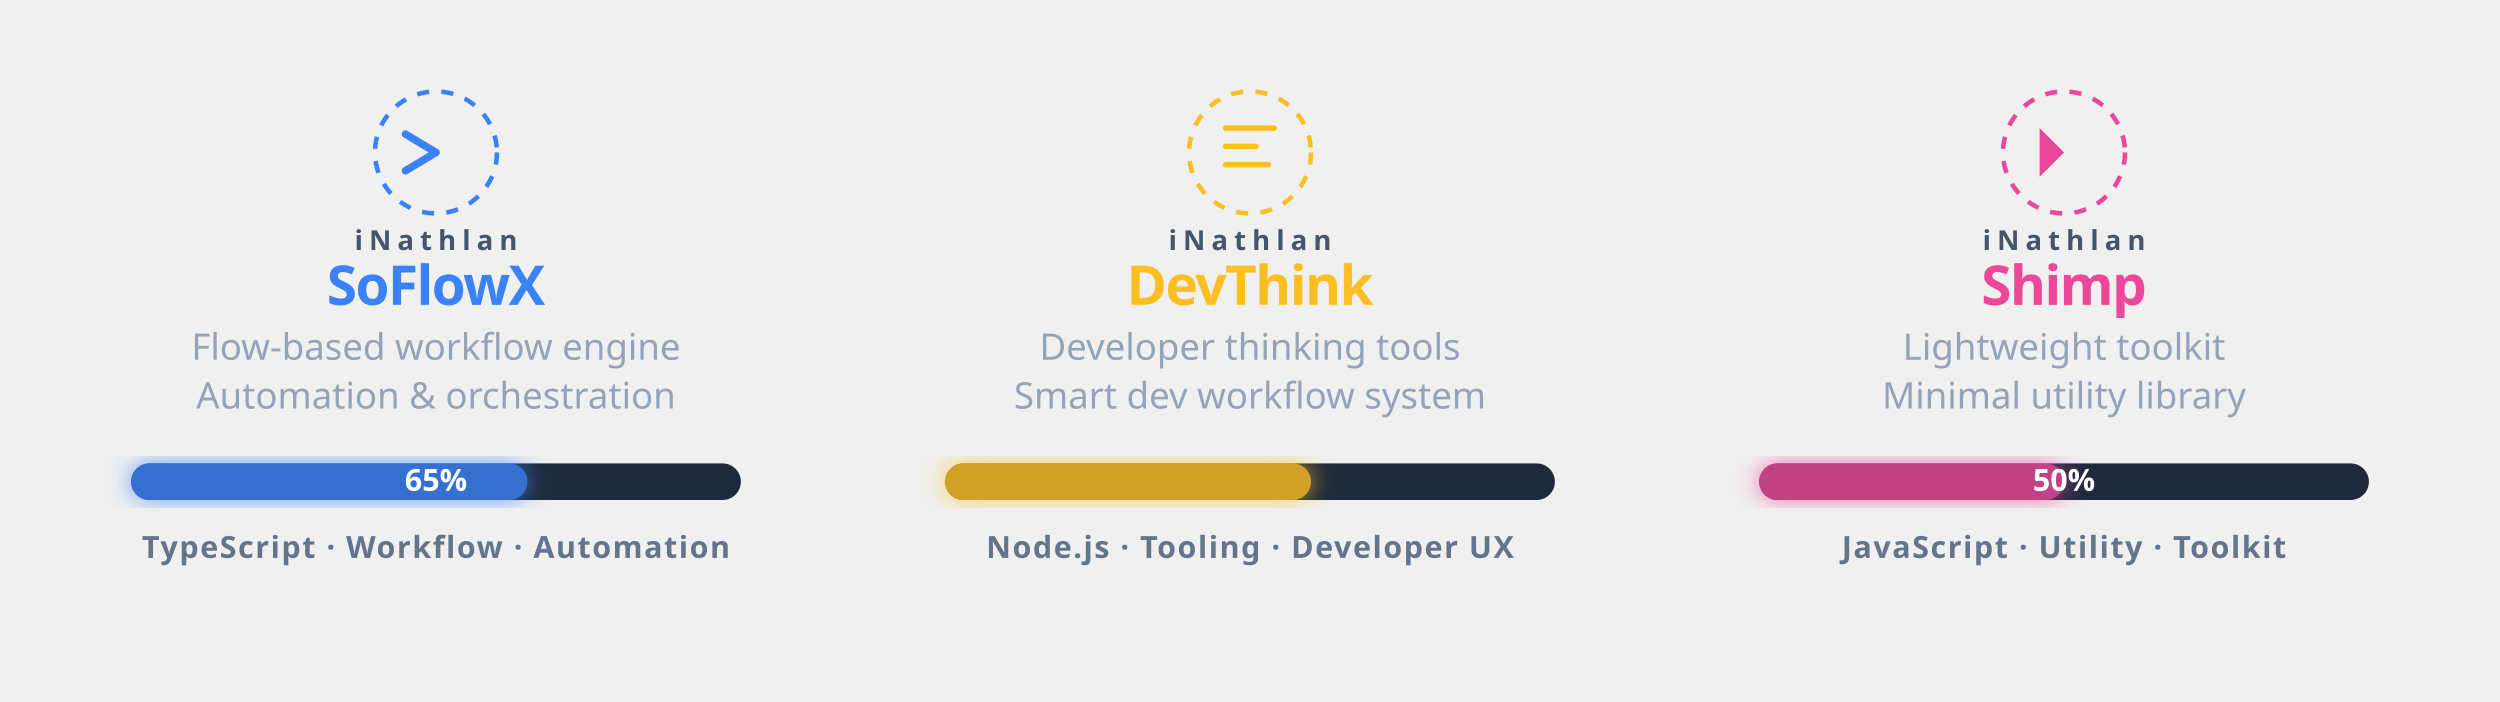
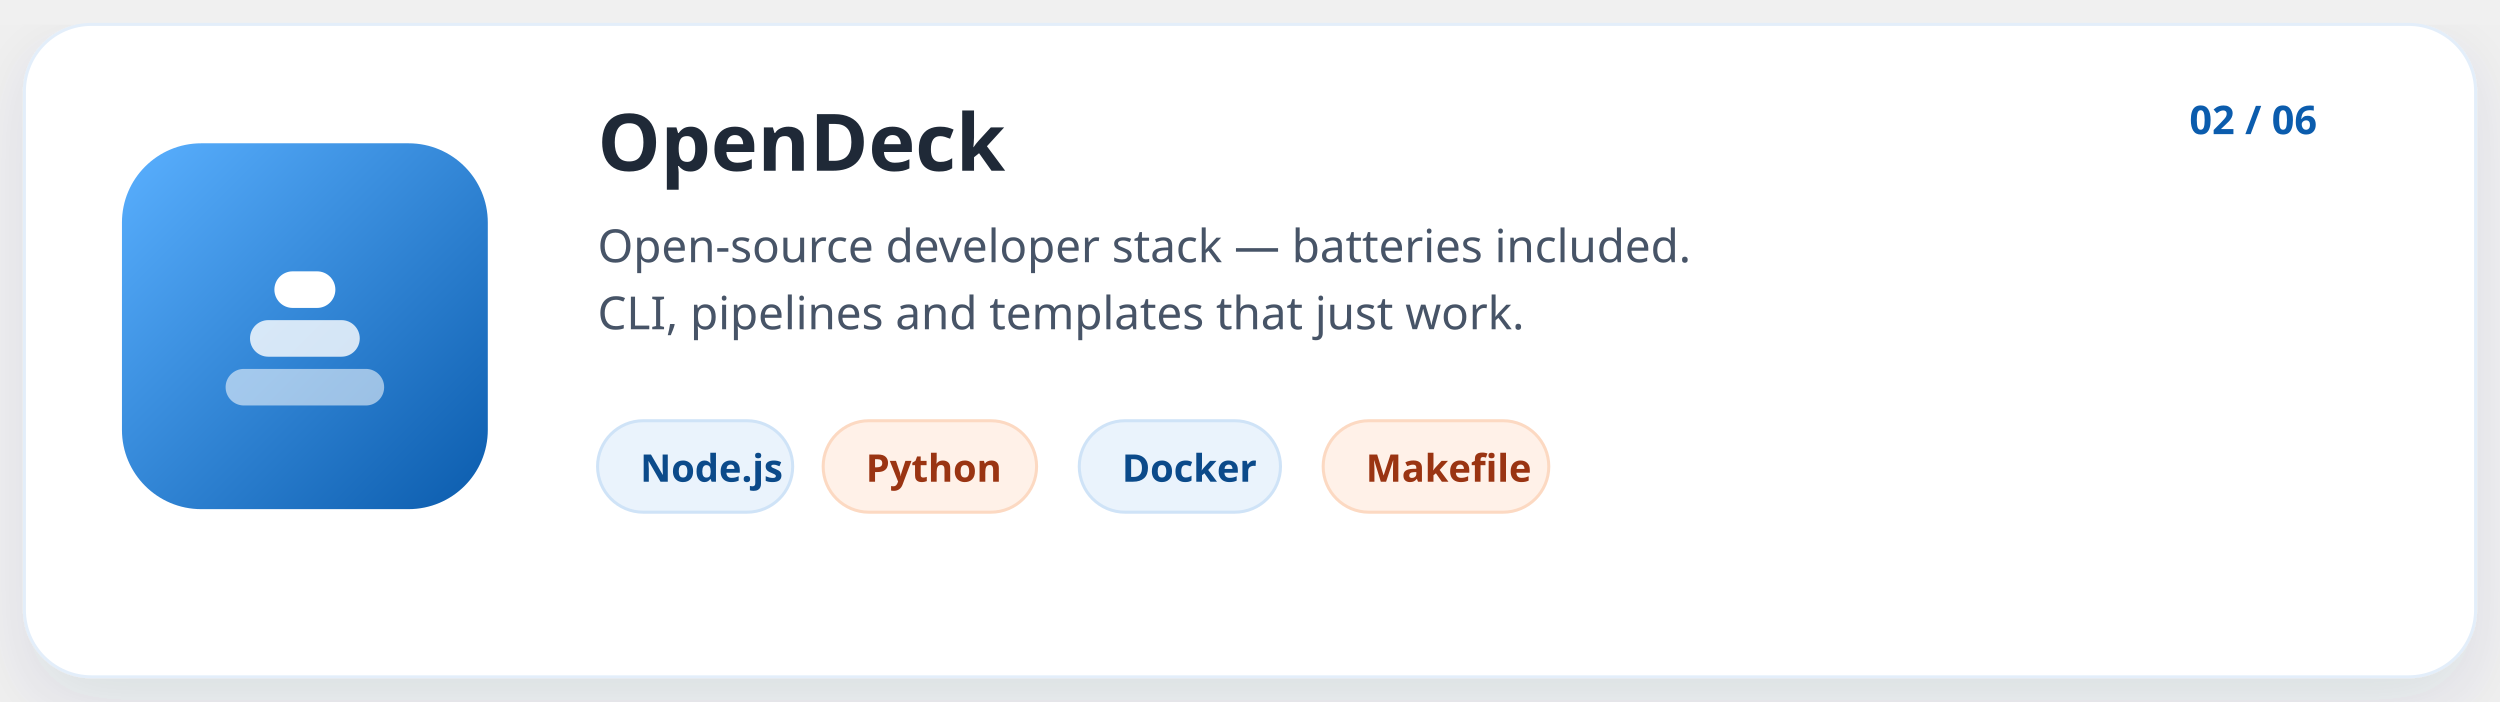
- <svg xmlns="http://www.w3.org/2000/svg" width="820" height="230" viewBox="0 0 820 230">
+ <svg xmlns="http://www.w3.org/2000/svg" width="820" height="230" viewBox="0 0 820 230" role="img" aria-label="Project: OpenDeck">
  <defs>
-     <filter id="glow" x="-20%" y="-20%" width="140%" height="140%">
-       <feGaussianBlur stdDeviation="4" result="blur" />
-       <feComposite in="SourceGraphic" in2="blur" operator="over" />
+     <linearGradient id="bv" x1="0" y1="0" x2="1" y2="1">
+       <stop offset="0" stop-color="#5ab0ff" />
+       <stop offset="1" stop-color="#0b5cad" />
+     </linearGradient>
+     <filter id="sh2" x="-10%" y="-10%" width="120%" height="120%">
+       <feDropShadow dx="0" dy="8" stdDeviation="12" flood-color="#0b3a66" flood-opacity="0.10" />
    </filter>
  </defs>
-   <style>
-     text { font-family: 'Segoe UI', system-ui, -apple-system, sans-serif; }
-     .pname { font-size: 18px; font-weight: 800; letter-spacing: -0.5px; }
-     .pdesc { font-size: 12px; fill: #94A3B8; font-weight: 500; }
-     .ptag { font-size: 10px; fill: #64748B; font-weight: 600; letter-spacing: 0.5px; }
-     .pct { font-size: 10px; font-weight: 700; }
-     .porg { font-size: 9px; fill: #475569; font-weight: 700; letter-spacing: 2px; }
-   </style>
-   <rect width="820" height="230" rx="16" fill="transparent" />
-   <rect x="16" y="16" width="255" height="198" rx="14" fill="transparent" />
-   <circle cx="143" cy="50" r="20" fill="transparent" stroke-dasharray="4 4" stroke="#3b82f6" stroke-width="1.5" />
-   <path d="M133 44l10 6-10 6" fill="none" stroke="#3b82f6" stroke-width="2.5" stroke-linecap="round" stroke-linejoin="round" />
-   <text x="143" y="82" text-anchor="middle" class="porg">iNathlan</text>
-   <text x="143" y="100" text-anchor="middle" class="pname" fill="#3b82f6">SoFlowX</text>
-   <text x="143" y="118" text-anchor="middle" class="pdesc">Flow-based workflow engine</text>
-   <text x="143" y="134" text-anchor="middle" class="pdesc">Automation &amp; orchestration</text>
-   <rect x="43" y="152" width="200" height="12" rx="6" fill="#1E293B" />
-   <rect x="43" y="152" width="130" height="12" rx="6" fill="#3b82f6" opacity="0.8" filter="url(#glow)" />
-   <text x="143" y="161" text-anchor="middle" class="pct" fill="#fff">65%</text>
-   <text x="143" y="183" text-anchor="middle" class="ptag">TypeScript · Workflow · Automation</text>
-   <rect x="283" y="16" width="255" height="198" rx="14" fill="transparent" />
-   <circle cx="410" cy="50" r="20" fill="transparent" stroke-dasharray="4 4" stroke="#fbbf24" stroke-width="1.5" />
-   <path d="M402 42h16M402 48h10M402 54h14" stroke="#fbbf24" stroke-width="1.8" stroke-linecap="round" />
-   <text x="410" y="82" text-anchor="middle" class="porg">iNathlan</text>
-   <text x="410" y="100" text-anchor="middle" class="pname" fill="#fbbf24">DevThink</text>
-   <text x="410" y="118" text-anchor="middle" class="pdesc">Developer thinking tools</text>
-   <text x="410" y="134" text-anchor="middle" class="pdesc">Smart dev workflow system</text>
-   <rect x="310" y="152" width="200" height="12" rx="6" fill="#1E293B" />
-   <rect x="310" y="152" width="120" height="12" rx="6" fill="#fbbf24" opacity="0.8" filter="url(#glow)" />
-   <text x="410" y="161" text-anchor="middle" class="pct" fill="transparent">60%</text>
-   <text x="410" y="183" text-anchor="middle" class="ptag">Node.js · Tooling · Developer UX</text>
-   <rect x="550" y="16" width="255" height="198" rx="14" fill="transparent" />
-   <circle cx="677" cy="50" r="20" fill="transparent" stroke-dasharray="4 4" stroke="#ec4899" stroke-width="1.5" />
-   <path d="M669 42v16l8-8z" fill="#ec4899" />
-   <text x="677" y="82" text-anchor="middle" class="porg">iNathlan</text>
-   <text x="677" y="100" text-anchor="middle" class="pname" fill="#ec4899">Shimp</text>
-   <text x="677" y="118" text-anchor="middle" class="pdesc">Lightweight toolkit</text>
-   <text x="677" y="134" text-anchor="middle" class="pdesc">Minimal utility library</text>
-   <rect x="577" y="152" width="200" height="12" rx="6" fill="#1E293B" />
-   <rect x="577" y="152" width="100" height="12" rx="6" fill="#ec4899" opacity="0.8" filter="url(#glow)" />
-   <text x="677" y="161" text-anchor="middle" class="pct" fill="#fff">50%</text>
-   <text x="677" y="183" text-anchor="middle" class="ptag">JavaScript · Utility · Toolkit</text>
+   <rect x="8" y="8" width="804" height="214" rx="22" fill="#ffffff" stroke="#e3eefa" filter="url(#sh2)" />
+   <g transform="translate(40 47)">
+     <rect x="0" y="0" width="120" height="120" rx="26" fill="url(#bv)" />
+     <g transform="translate(60 60)" fill="#ffffff">
+       <rect x="-26" y="14" width="52" height="12" rx="6" opacity="0.55" />
+       <rect x="-18" y="-2" width="36" height="12" rx="6" opacity="0.8" />
+       <rect x="-10" y="-18" width="20" height="12" rx="6" />
+     </g>
+   </g>
+   <g transform="translate(196 56)">
+     <text x="0" y="0" font-family="'Segoe UI', system-ui, sans-serif" font-size="26" font-weight="800" fill="#1f2937">OpenDeck</text>
+     <text x="0" y="30" font-family="'Segoe UI', system-ui, sans-serif" font-size="15" fill="#475467">Open-source developer stack — batteries included.</text>
+     <text x="0" y="52" font-family="'Segoe UI', system-ui, sans-serif" font-size="15" fill="#475467">CLI, pipelines and templates that just work.</text>
+   </g>
+   <g transform="translate(196 138)" font-family="'Segoe UI', system-ui, sans-serif" font-size="12.5" font-weight="600">
+     <rect x="0" y="0" width="64" height="30" rx="15" fill="#eaf3fc" stroke="#cfe3f7" />
+     <text x="14" y="20" fill="#0b4a8a">Node.js</text>
+     <rect x="74" y="0" width="70" height="30" rx="15" fill="#fff1e8" stroke="#fcd9c2" />
+     <text x="88" y="20" fill="#9a3412">Python</text>
+     <rect x="158" y="0" width="66" height="30" rx="15" fill="#eaf3fc" stroke="#cfe3f7" />
+     <text x="172" y="20" fill="#0b4a8a">Docker</text>
+     <rect x="238" y="0" width="74" height="30" rx="15" fill="#fff1e8" stroke="#fcd9c2" />
+     <text x="252" y="20" fill="#9a3412">Makefile</text>
+   </g>
+   <text x="760" y="44" text-anchor="end" font-family="'Segoe UI', system-ui, sans-serif" font-size="13" font-weight="700" fill="#0b5cad">02 / 06</text>
</svg>
